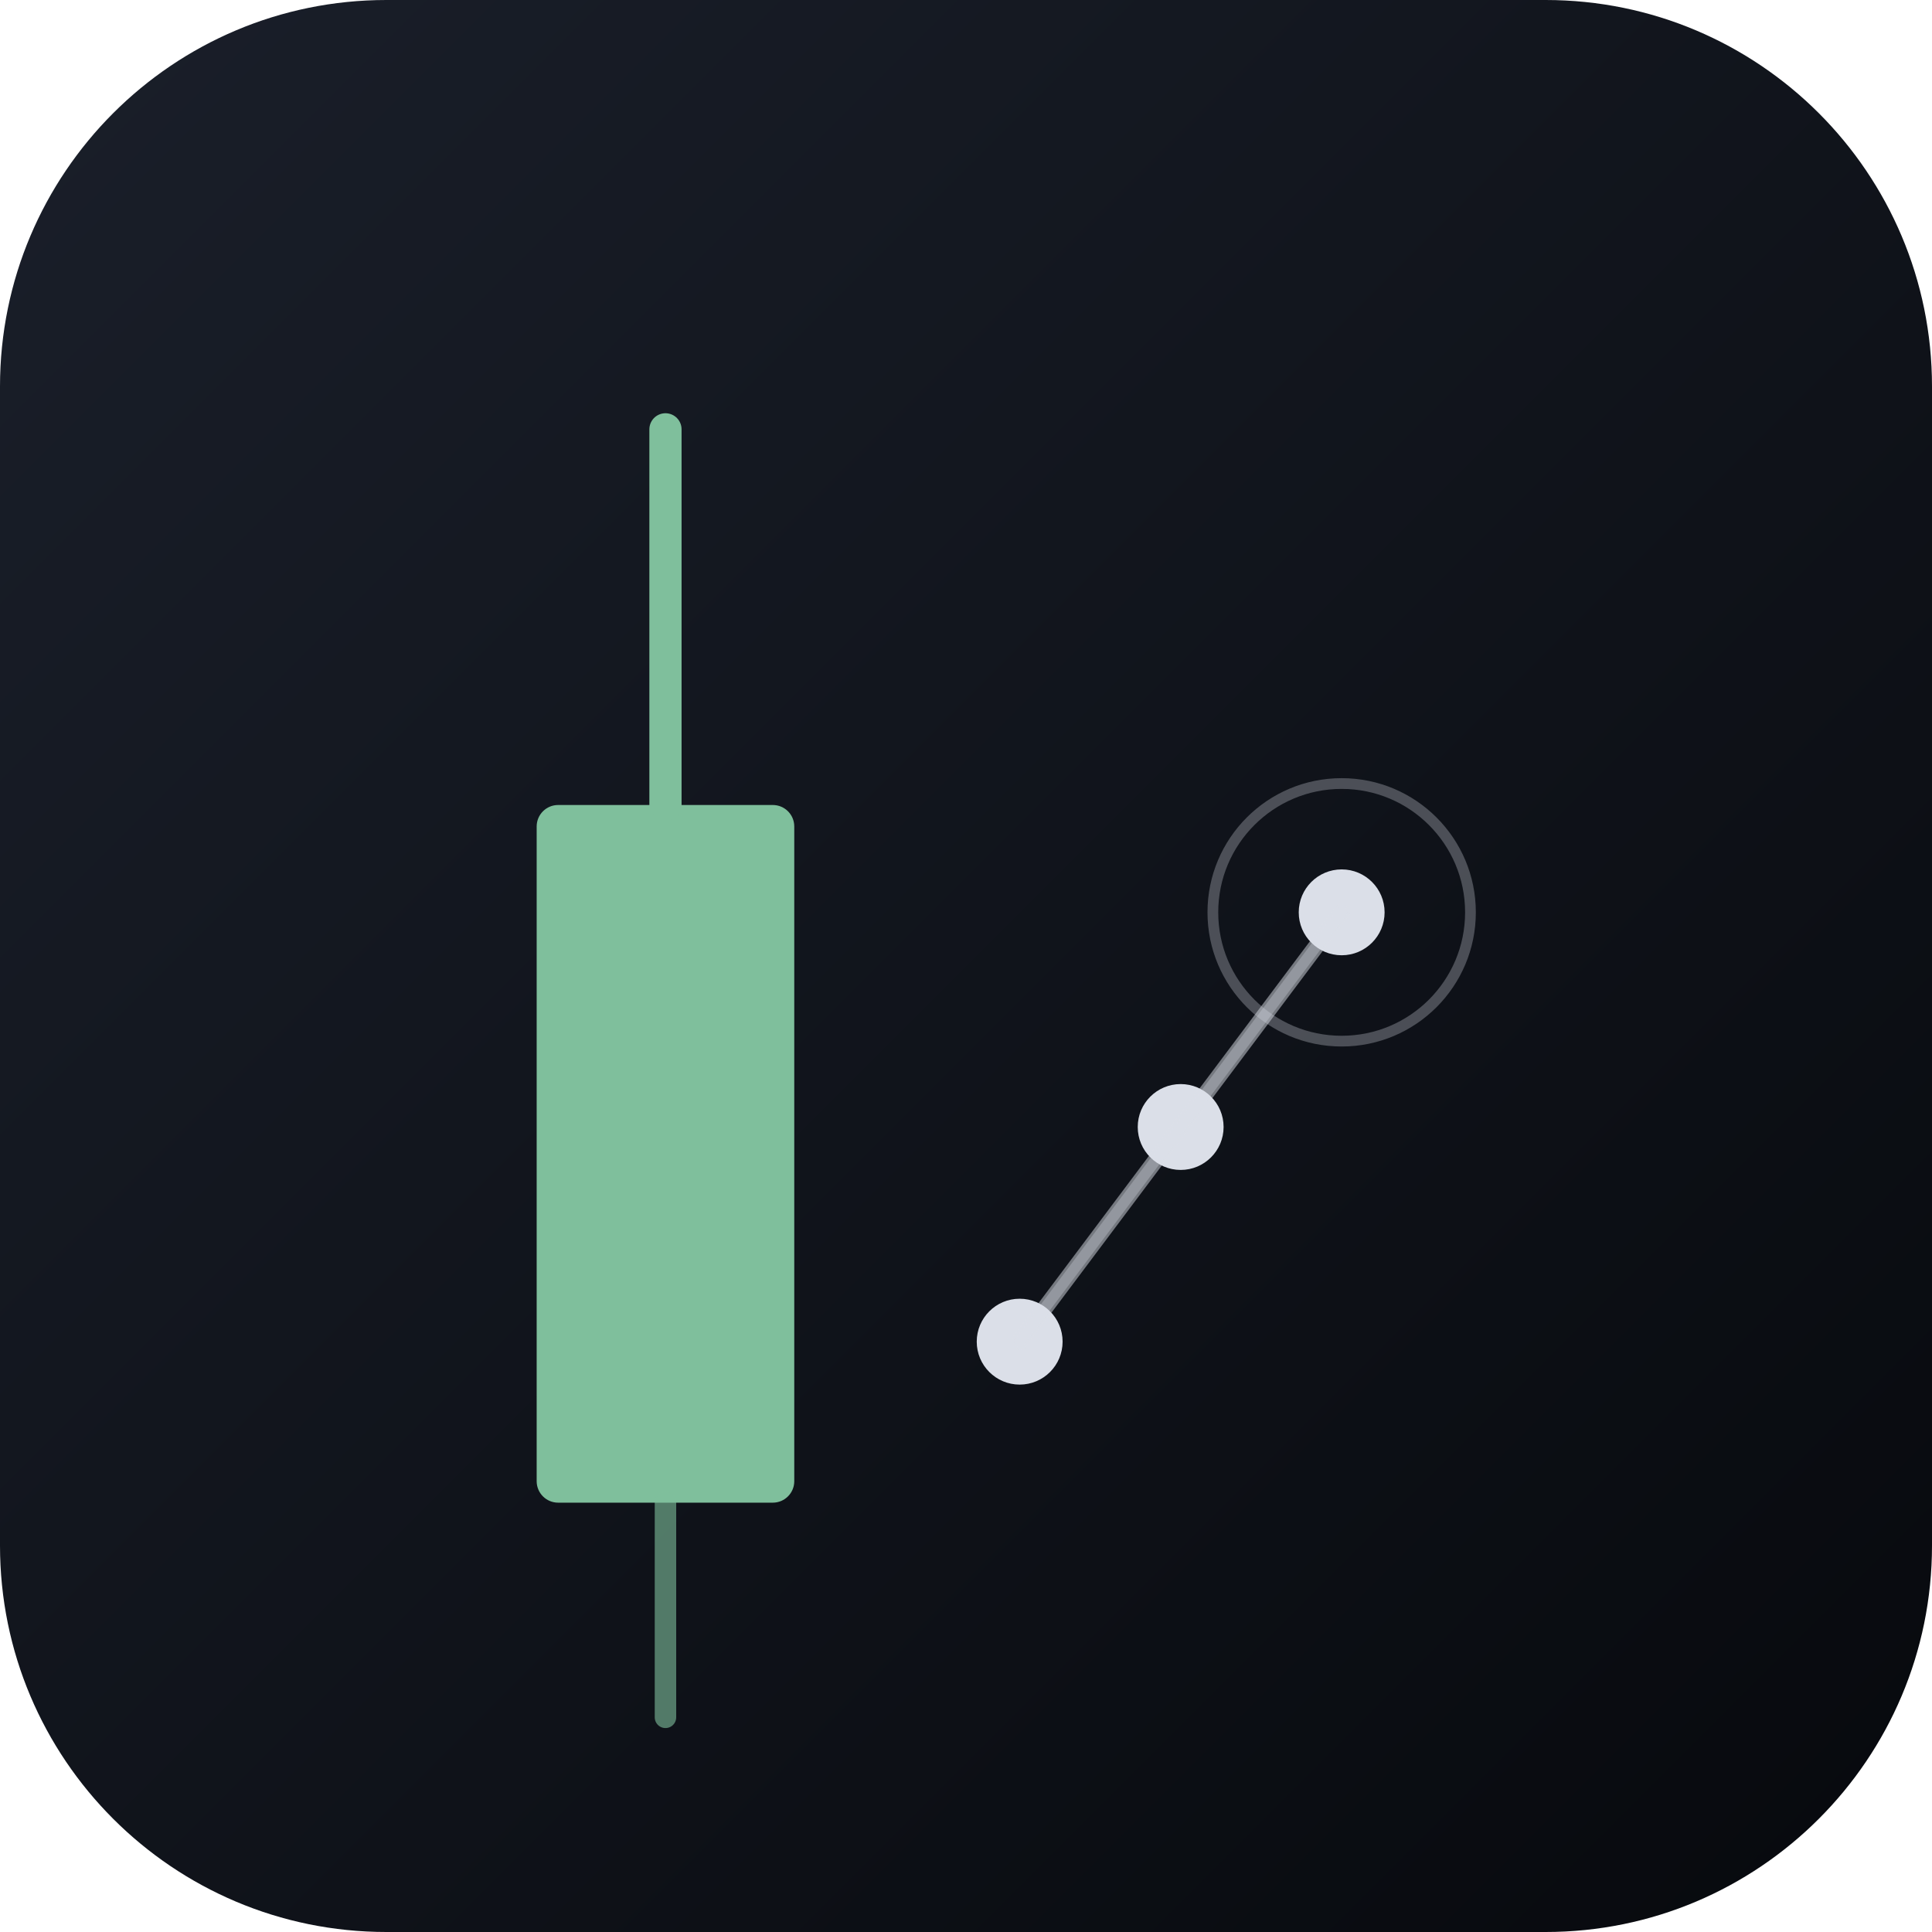
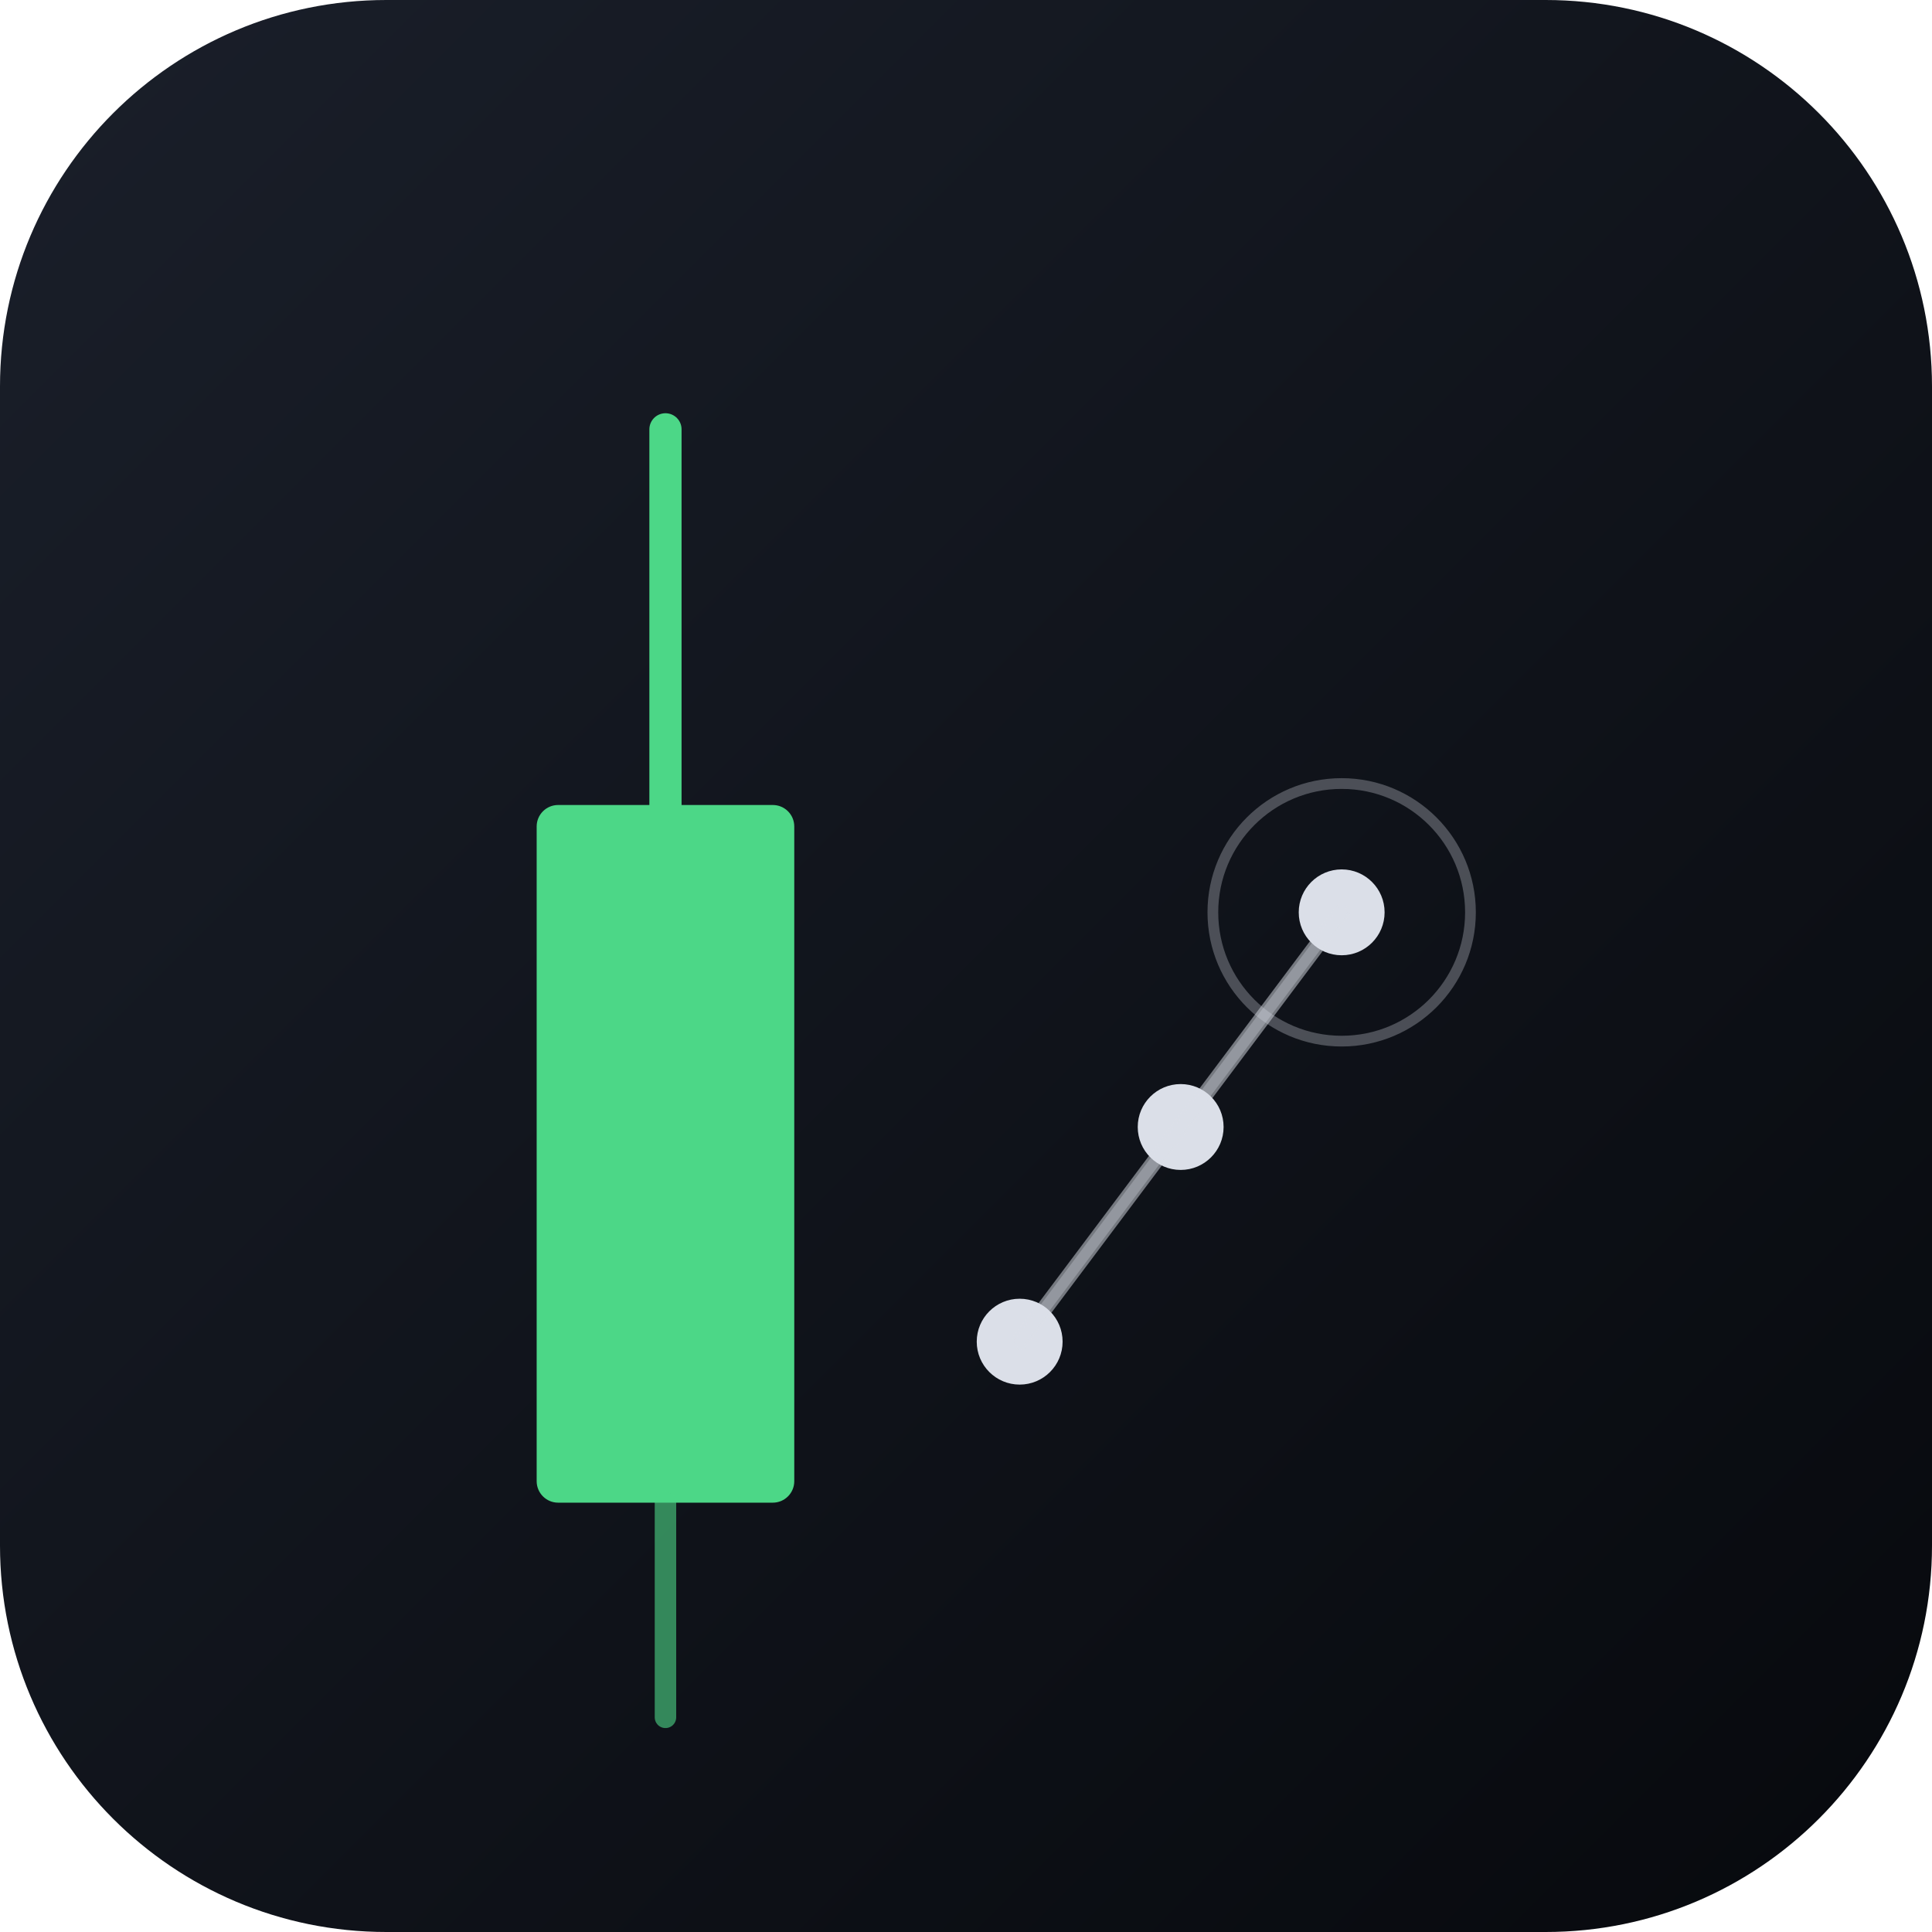
<svg xmlns="http://www.w3.org/2000/svg" viewBox="0 0 180 180">
  <defs>
    <linearGradient id="bg" x1="0%" y1="0%" x2="100%" y2="100%">
      <stop offset="0%" stop-color="#1a1f2a" />
      <stop offset="100%" stop-color="#07090d" />
    </linearGradient>
  </defs>
  <rect width="180" height="180" rx="36" fill="url(#bg)" />
-   <rect x="50" y="75" width="24" height="65" fill="#7fbf9c" rx="2" />
-   <line x1="62" y1="40" x2="62" y2="75" stroke="#7fbf9c" stroke-width="3" stroke-linecap="round" />
-   <line x1="62" y1="140" x2="62" y2="160" stroke="#7fbf9c" stroke-width="2" stroke-linecap="round" opacity="0.6" />
+   <rect x="50" y="75" width="24" height="65" fill="#4cd787" rx="2" />
+   <line x1="62" y1="40" x2="62" y2="75" stroke="#4cd787" stroke-width="3" stroke-linecap="round" />
+   <line x1="62" y1="140" x2="62" y2="160" stroke="#4cd787" stroke-width="2" stroke-linecap="round" opacity="0.6" />
  <circle cx="95" cy="125" r="4" fill="#dbdfe8" />
  <circle cx="110" cy="105" r="4" fill="#dbdfe8" />
  <circle cx="125" cy="85" r="4" fill="#dbdfe8" />
  <line x1="95" y1="125" x2="110" y2="105" stroke="#dbdfe8" stroke-width="1.5" opacity="0.5" stroke-linecap="round" />
  <line x1="110" y1="105" x2="125" y2="85" stroke="#dbdfe8" stroke-width="1.5" opacity="0.5" stroke-linecap="round" />
  <line x1="95" y1="125" x2="125" y2="85" stroke="#dbdfe8" stroke-width="1" opacity="0.3" stroke-linecap="round" />
  <circle cx="125" cy="85" r="12" fill="none" stroke="#dbdfe8" stroke-width="1" opacity="0.3" />
</svg>
